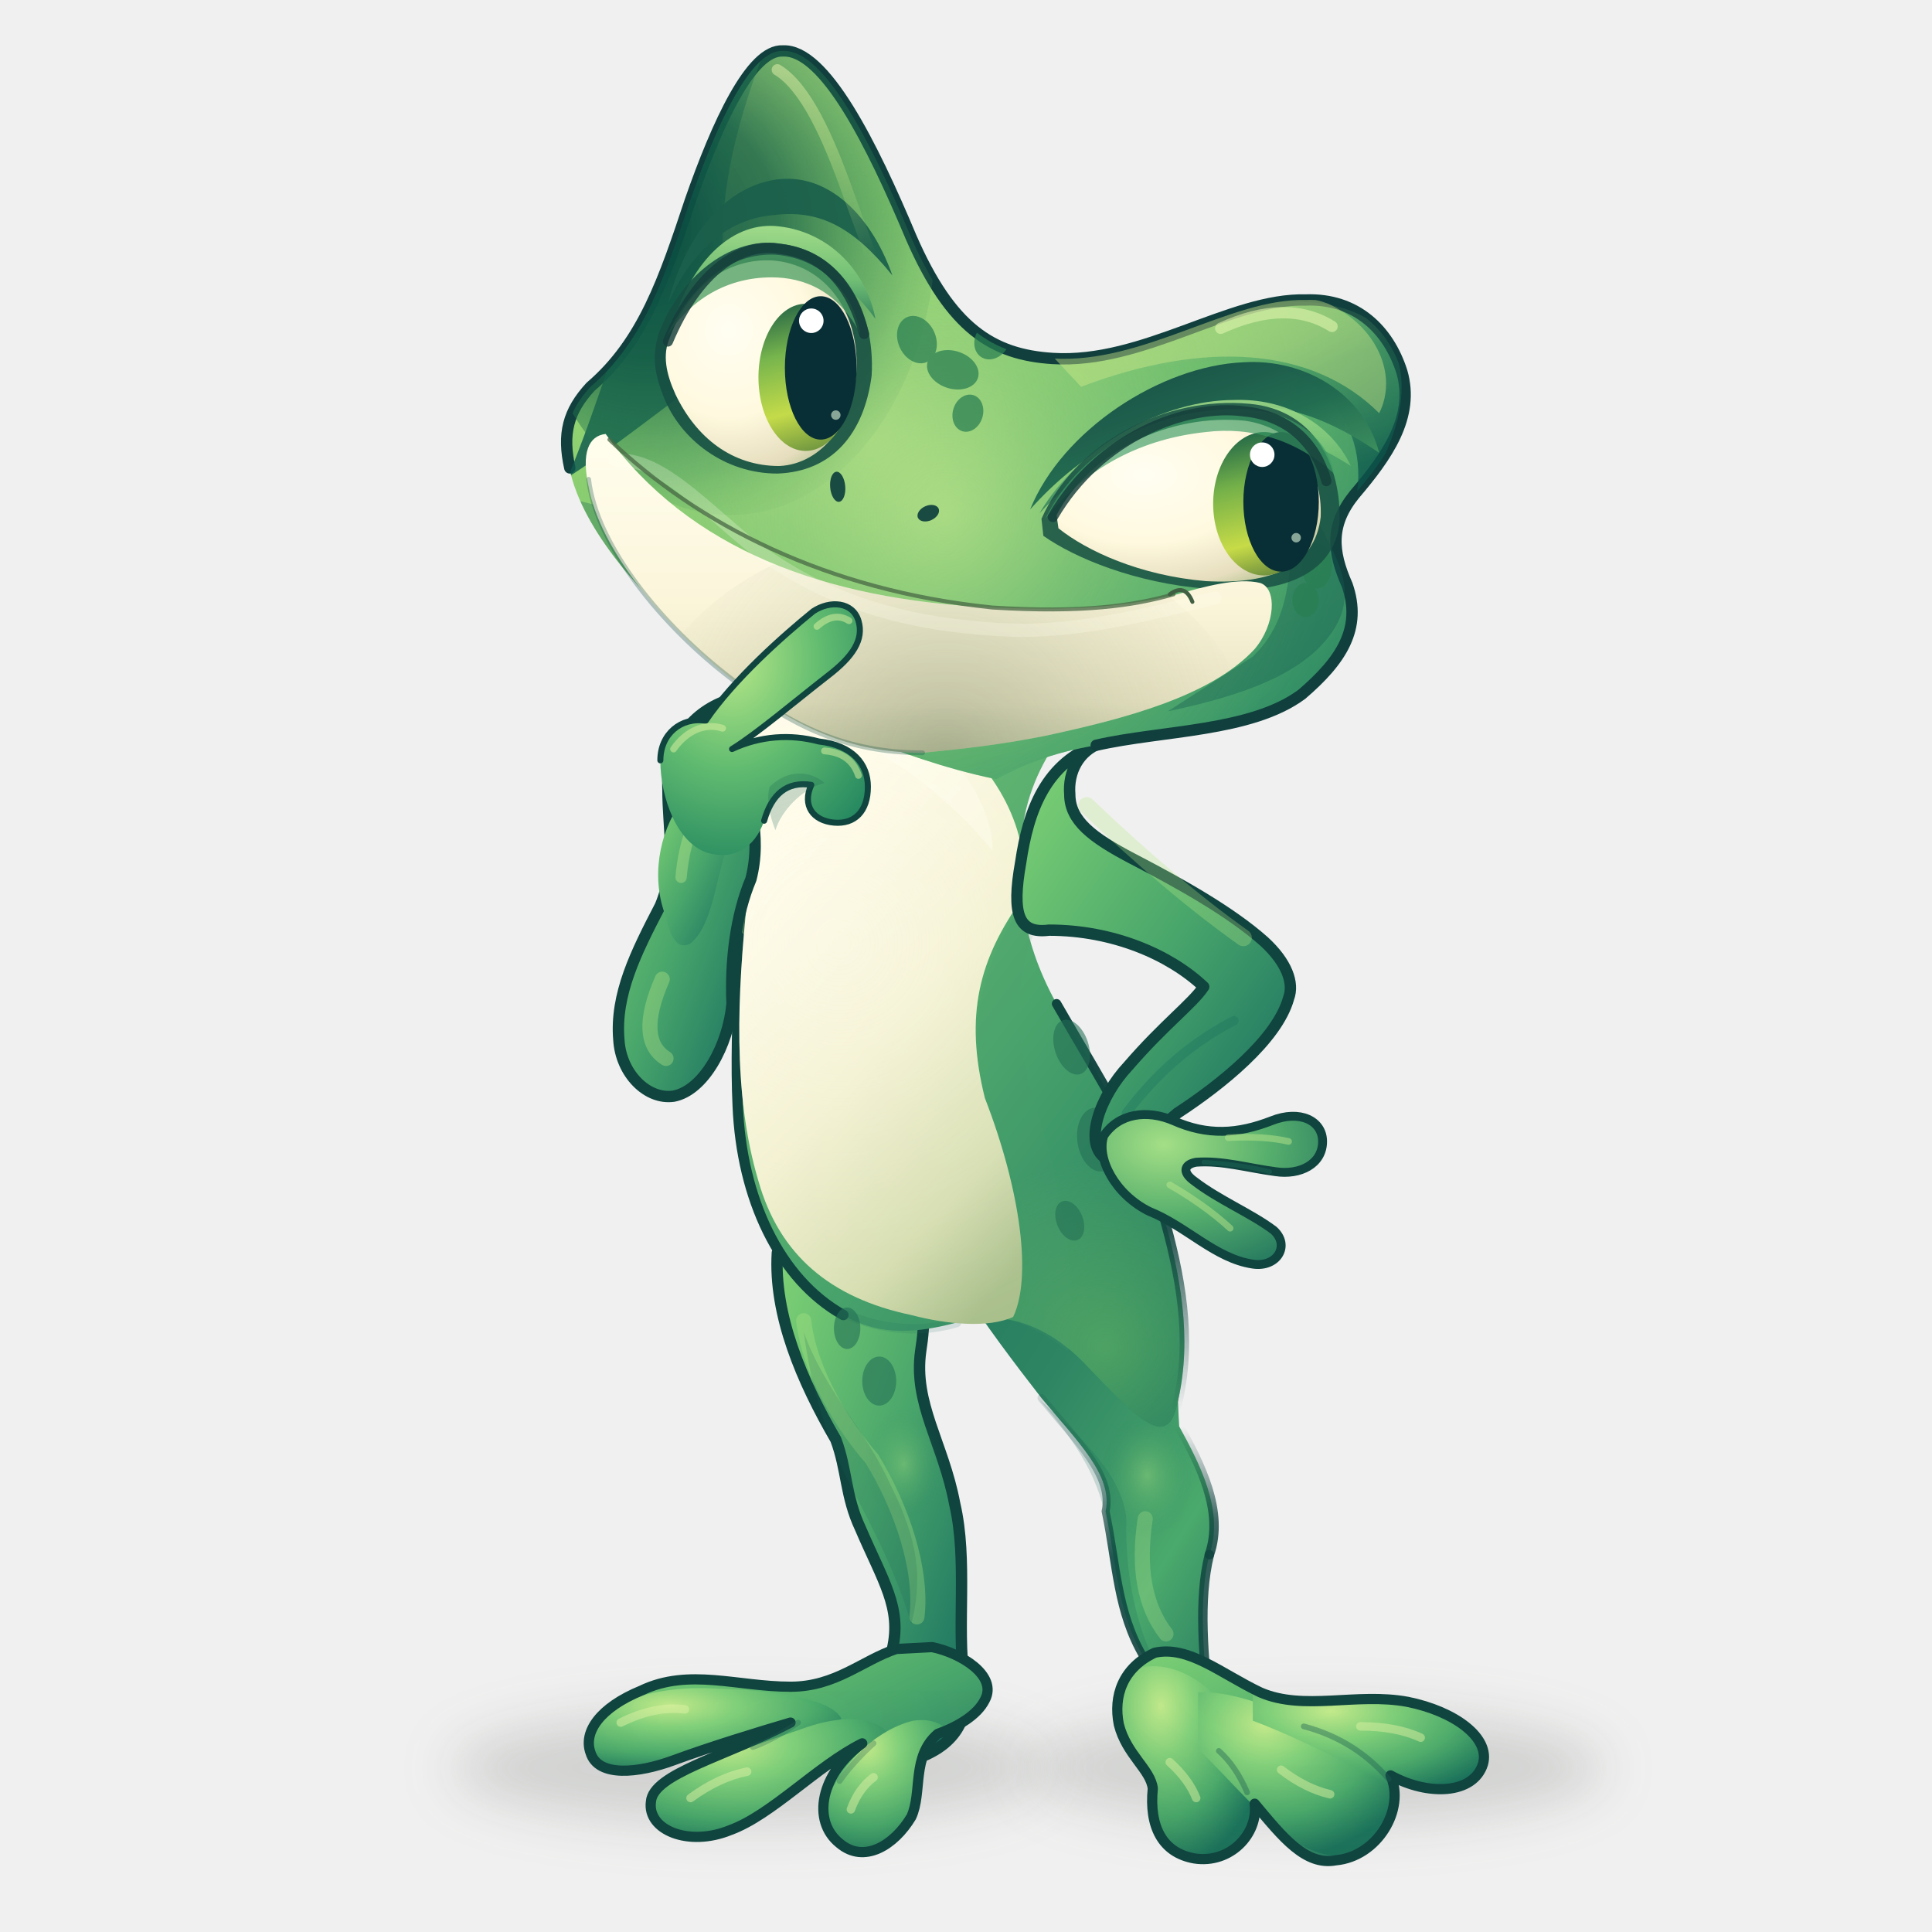
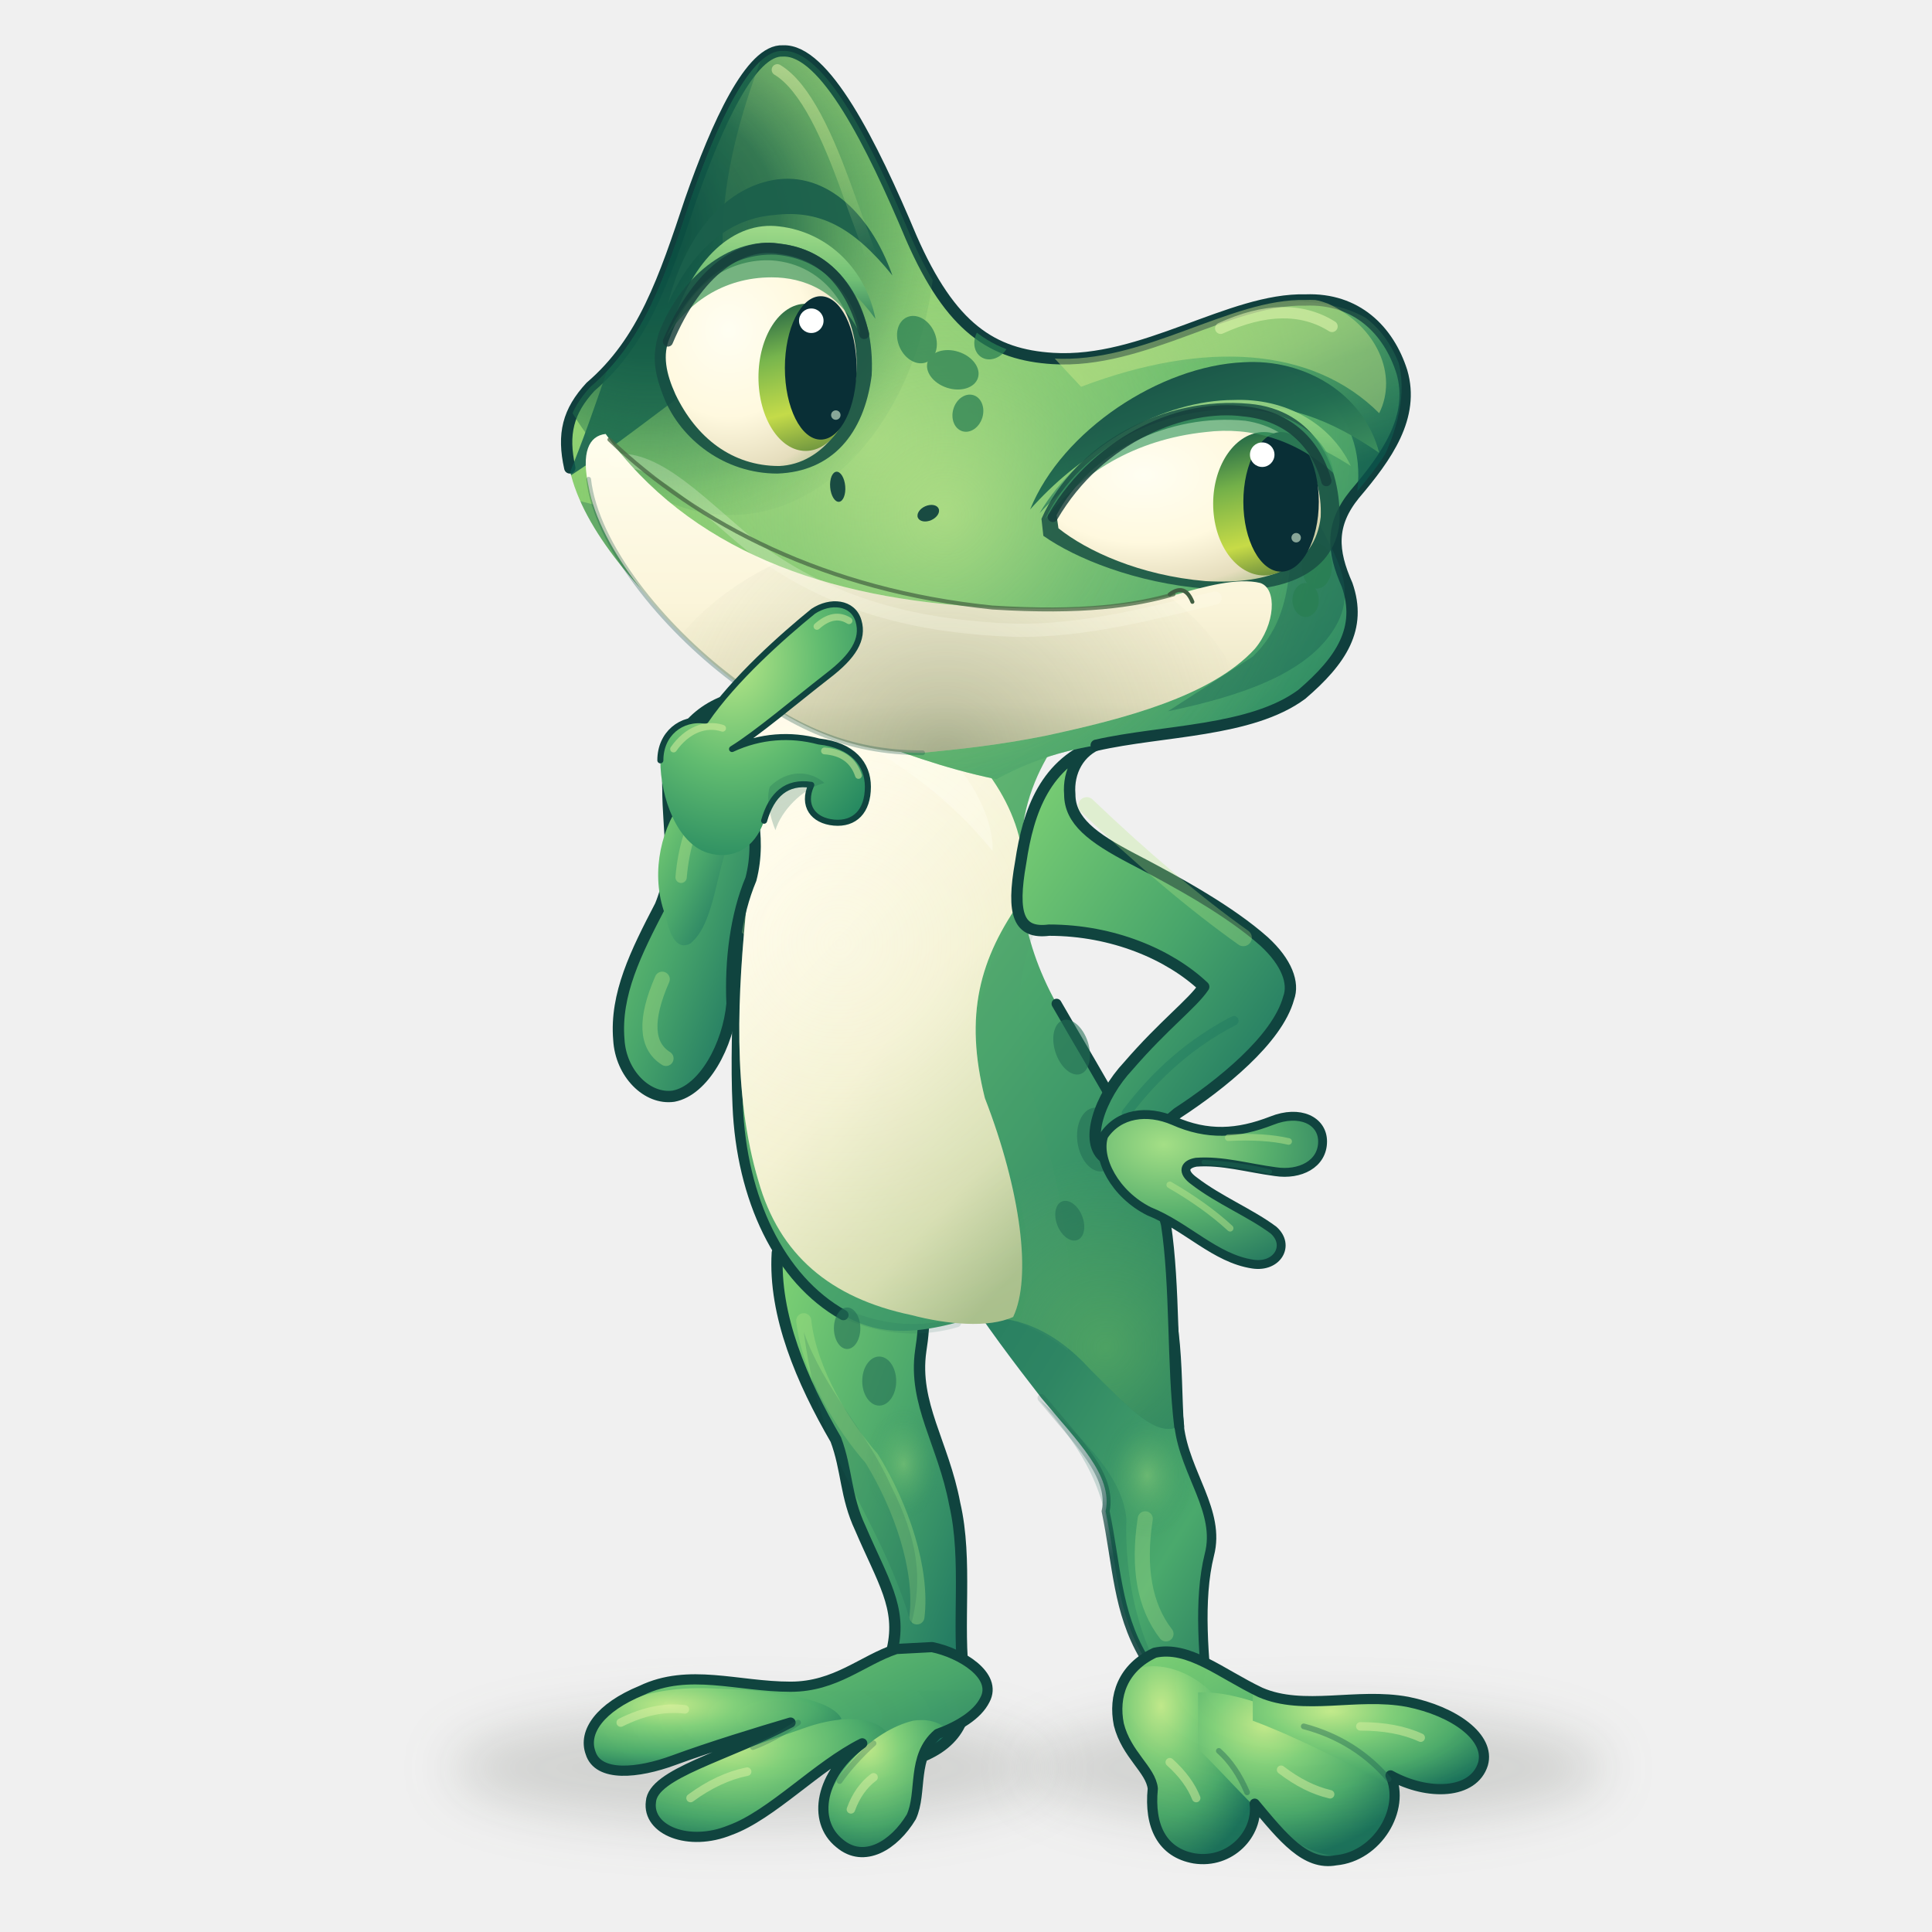
<svg xmlns="http://www.w3.org/2000/svg" viewBox="0 0 1024 1024" role="img" aria-labelledby="premium-title premium-desc">
  <defs>
    <linearGradient id="head-fill" x1=".13" y1=".06" x2=".84" y2=".95">
      <stop stop-color="#c9ed8a" />
      <stop offset=".24" stop-color="#91d36f" />
      <stop offset=".64" stop-color="#5eb56b" />
      <stop offset="1" stop-color="#258d67" />
    </linearGradient>
    <linearGradient id="torso-fill" x1=".14" y1="0" x2=".9" y2="1">
      <stop stop-color="#7dc778" />
      <stop offset=".54" stop-color="#4aa56c" />
      <stop offset="1" stop-color="#217b61" />
    </linearGradient>
    <linearGradient id="limb-fill" x1="0" y1="0" x2=".94" y2="1">
      <stop stop-color="#82d575" />
      <stop offset=".53" stop-color="#49a66b" />
      <stop offset="1" stop-color="#176d60" />
    </linearGradient>
    <linearGradient id="right-leg-fill" x1=".1" y1="0" x2=".9" y2="1">
      <stop stop-color="#277e60" />
      <stop offset=".28" stop-color="#2e8563" />
      <stop offset=".72" stop-color="#4aa96c" />
      <stop offset="1" stop-color="#277a60" />
    </linearGradient>
    <linearGradient id="right-inner-contour" gradientUnits="userSpaceOnUse" x1="0" y1="690" x2="0" y2="825">
      <stop stop-color="#10443f" stop-opacity="0" />
      <stop offset=".58" stop-color="#10443f" stop-opacity=".22" />
      <stop offset="1" stop-color="#10443f" stop-opacity=".9" />
-     </linearGradient>
-     <linearGradient id="body-right-contour" gradientUnits="userSpaceOnUse" x1="0" y1="535" x2="0" y2="748">
-       <stop stop-color="#10443f" />
-       <stop offset=".55" stop-color="#10443f" stop-opacity=".9" />
-       <stop offset=".78" stop-color="#10443f" stop-opacity=".4" />
-       <stop offset="1" stop-color="#10443f" stop-opacity="0" />
-     </linearGradient>
-     <linearGradient id="right-outer-contour" gradientUnits="userSpaceOnUse" x1="0" y1="756" x2="0" y2="824">
-       <stop stop-color="#10443f" stop-opacity="0" />
-       <stop offset=".35" stop-color="#10443f" stop-opacity=".35" />
-       <stop offset=".72" stop-color="#10443f" stop-opacity=".78" />
-       <stop offset="1" stop-color="#10443f" stop-opacity=".88" />
    </linearGradient>
    <radialGradient id="right-hip-light" gradientUnits="userSpaceOnUse" cx="586" cy="714" r="100">
      <stop stop-color="#70bf63" stop-opacity=".5" />
      <stop offset=".55" stop-color="#6ab862" stop-opacity=".26" />
      <stop offset="1" stop-color="#6ab862" stop-opacity="0" />
    </radialGradient>
    <linearGradient id="cream-fill" gradientUnits="userSpaceOnUse" x1="0" y1="238" x2="0" y2="410">
      <stop stop-color="#fffdec" />
      <stop offset=".47" stop-color="#fbf5da" />
      <stop offset=".78" stop-color="#e9e4c4" />
      <stop offset="1" stop-color="#bec39e" />
    </linearGradient>
    <linearGradient id="belly-fill" gradientUnits="userSpaceOnUse" x1="392" y1="472" x2="571" y2="640">
      <stop stop-color="#fffbe9" />
      <stop offset=".45" stop-color="#f2f0cf" />
      <stop offset=".79" stop-color="#d4dcae" />
      <stop offset="1" stop-color="#a9bf8b" />
    </linearGradient>
    <radialGradient id="eye-fill" cx=".33" cy=".34" r=".84">
      <stop stop-color="#fffef2" />
      <stop offset=".5" stop-color="#fff9df" />
      <stop offset=".82" stop-color="#e5ddbd" />
      <stop offset="1" stop-color="#a8bc86" />
    </radialGradient>
    <linearGradient id="iris-left-fill" gradientUnits="userSpaceOnUse" x1="420" y1="160" x2="440" y2="236">
      <stop stop-color="#286746" />
      <stop offset=".33" stop-color="#77b54d" />
      <stop offset=".72" stop-color="#c4db49" />
      <stop offset="1" stop-color="#739940" />
    </linearGradient>
    <linearGradient id="iris-right-fill" gradientUnits="userSpaceOnUse" x1="661" y1="229" x2="680" y2="303">
      <stop stop-color="#236848" />
      <stop offset=".34" stop-color="#73b049" />
      <stop offset=".76" stop-color="#c7db47" />
      <stop offset="1" stop-color="#72933f" />
    </linearGradient>
    <linearGradient id="lid-volume" x1="0" y1="0" x2="0" y2="1">
      <stop stop-color="#a5df8b" />
      <stop offset=".54" stop-color="#70bf75" />
      <stop offset="1" stop-color="#2a7959" />
    </linearGradient>
    <radialGradient id="head-relief" gradientUnits="userSpaceOnUse" cx="462" cy="233" r="328">
      <stop stop-color="#d4ee99" stop-opacity=".45" />
      <stop offset=".57" stop-color="#84c873" stop-opacity=".13" />
      <stop offset="1" stop-color="#115d52" stop-opacity=".55" />
    </radialGradient>
    <linearGradient id="left-crest-volume" gradientUnits="userSpaceOnUse" x1="352" y1="104" x2="459" y2="96">
      <stop stop-color="#0e594e" stop-opacity=".81" />
      <stop offset=".45" stop-color="#267d5e" stop-opacity=".46" />
      <stop offset="1" stop-color="#bde88b" stop-opacity="0" />
    </linearGradient>
    <linearGradient id="right-crest-volume" gradientUnits="userSpaceOnUse" x1="706" y1="251" x2="673" y2="157">
      <stop stop-color="#0b564c" stop-opacity=".72" />
      <stop offset=".56" stop-color="#2a7959" stop-opacity=".34" />
      <stop offset="1" stop-color="#bde88b" stop-opacity="0" />
    </linearGradient>
    <radialGradient id="hand-relief" gradientUnits="userSpaceOnUse" cx="393" cy="390" r="89">
      <stop stop-color="#c7ed93" stop-opacity=".63" />
      <stop offset=".54" stop-color="#7fd27d" stop-opacity=".12" />
      <stop offset="1" stop-color="#0f6a55" stop-opacity=".47" />
    </radialGradient>
    <radialGradient id="left-hand-fill" cx=".34" cy=".22" r=".9">
      <stop stop-color="#b8e888" />
      <stop offset=".48" stop-color="#62bc70" />
      <stop offset="1" stop-color="#20845f" />
    </radialGradient>
    <radialGradient id="left-finger-fill" cx=".27" cy=".22" r=".88">
      <stop stop-color="#c9ed98" />
      <stop offset=".53" stop-color="#63bc70" />
      <stop offset="1" stop-color="#1a795e" />
    </radialGradient>
    <radialGradient id="right-hand-fill" cx=".28" cy=".2" r=".9">
      <stop stop-color="#a4df86" />
      <stop offset=".52" stop-color="#58b06d" />
      <stop offset="1" stop-color="#277b60" />
    </radialGradient>
    <radialGradient id="toe-fill" cx=".33" cy=".2" r=".82">
      <stop stop-color="#c4eb8b" />
      <stop offset=".31" stop-color="#83d17a" />
      <stop offset=".68" stop-color="#4dac6b" />
      <stop offset="1" stop-color="#1d755c" />
    </radialGradient>
    <radialGradient id="toe-shadow" cx=".48" cy=".15" r=".9">
      <stop stop-color="#0f6154" stop-opacity="0" />
      <stop offset=".52" stop-color="#175c50" stop-opacity=".08" />
      <stop offset="1" stop-color="#0c483f" stop-opacity=".42" />
    </radialGradient>
    <radialGradient id="knee-relief">
      <stop stop-color="#a8df80" stop-opacity=".65" />
      <stop offset=".55" stop-color="#74bf6e" stop-opacity=".23" />
      <stop offset="1" stop-color="#1e755d" stop-opacity="0" />
    </radialGradient>
    <radialGradient id="belly-light" gradientUnits="userSpaceOnUse" cx="445" cy="500" r="224">
      <stop stop-color="#fffef1" stop-opacity=".86" />
      <stop offset=".42" stop-color="#fffef1" stop-opacity=".4" />
      <stop offset="1" stop-color="#fffef1" stop-opacity="0" />
    </radialGradient>
    <radialGradient id="crest-left-mass" gradientUnits="userSpaceOnUse" cx="344" cy="121" r="176">
      <stop stop-color="#06483f" stop-opacity=".91" />
      <stop offset=".39" stop-color="#155d46" stop-opacity=".82" />
      <stop offset=".75" stop-color="#2c8151" stop-opacity=".32" />
      <stop offset="1" stop-color="#7abe69" stop-opacity="0" />
    </radialGradient>
    <linearGradient id="crest-left-rim" gradientUnits="userSpaceOnUse" x1="410" y1="37" x2="461" y2="137">
      <stop stop-color="#f0f7b0" stop-opacity=".55" />
      <stop offset=".44" stop-color="#cde98f" stop-opacity=".47" />
      <stop offset="1" stop-color="#c4e98d" stop-opacity="0" />
    </linearGradient>
    <radialGradient id="snout-volume" gradientUnits="userSpaceOnUse" cx="501" cy="273" r="198">
      <stop stop-color="#d3ef91" stop-opacity=".47" />
      <stop offset=".42" stop-color="#a6d77e" stop-opacity=".28" />
      <stop offset="1" stop-color="#a6d77e" stop-opacity="0" />
    </radialGradient>
    <linearGradient id="right-brow-depth" gradientUnits="userSpaceOnUse" x1="625" y1="187" x2="653" y2="269">
      <stop stop-color="#174e46" />
      <stop offset=".55" stop-color="#216b50" />
      <stop offset="1" stop-color="#3f9360" />
    </linearGradient>
    <radialGradient id="jaw-chin-volume" gradientUnits="userSpaceOnUse" cx="501" cy="399" r="164">
      <stop stop-color="#586b4e" stop-opacity=".32" />
      <stop offset=".58" stop-color="#788964" stop-opacity=".13" />
      <stop offset="1" stop-color="#788964" stop-opacity="0" />
    </radialGradient>
    <clipPath id="jaw-prototype-clip">
      <use href="#premium-jaw" />
    </clipPath>
    <filter id="ground-soft" x="-30%" y="-150%" width="160%" height="400%">
      <feGaussianBlur stdDeviation="14" />
    </filter>
    <path id="head-outline" d="M313 205 C341 181 352 148 366 106 C380 66 398 26 415 27 C437 26 462 76 483 126 C504 174 526 188 558 190 C606 193 652 158 692 159 C719 158 736 175 743 197 C750 221 735 242 718 262 C705 278 706 292 714 310 C722 333 711 350 690 368 C670 383 622 388 581 395 C557 399 541 406 528 413 C499 407 476 398 454 390 C426 379 397 366 374 345 C340 316 309 281 302 249 C298 230 301 218 313 205Z" />
    <clipPath id="head-clip">
      <use href="#head-outline" />
    </clipPath>
    <clipPath id="foot-left-clip">
      <path d="M475 875 C457 881 443 895 419 895 C391 895 365 885 340 897 C318 906 309 919 313 930 C317 943 338 941 357 934 C376 927 402 919 419 914 C385 932 346 941 345 956 C343 971 365 980 387 971 C409 963 433 937 457 925 C435 941 430 966 445 978 C458 989 474 979 483 964 C489 951 483 932 497 920 C508 916 518 910 522 902 C529 889 509 877 494 874Z" />
    </clipPath>
    <clipPath id="foot-right-clip">
      <path d="M611 877 C594 885 589 900 592 915 C596 931 609 939 610 949 C608 969 615 983 632 986 C651 989 666 973 664 957 C679 975 691 990 707 987 C729 985 744 960 736 942 C756 953 780 952 785 936 C789 922 770 908 745 903 C718 898 690 908 667 898 C646 888 629 873 611 877Z" />
    </clipPath>
  </defs>
  <g id="ground-shadow" aria-hidden="true">
    <ellipse cx="397" cy="937" rx="158" ry="30" fill="#4b5147" opacity=".19" filter="url(#ground-soft)" />
    <ellipse cx="698" cy="937" rx="153" ry="30" fill="#4b5147" opacity=".19" filter="url(#ground-soft)" />
  </g>
  <g id="premium-character" data-viewbox="0 0 1024 1024">
    <g id="premium-leg-left" data-pivot-x="452" data-pivot-y="658">
      <path d="M412 664 C410 697 425 732 443 763 C449 779 448 793 456 810 C468 838 478 852 473 874 C470 887 458 892 455 907 C451 926 464 941 483 933 C506 926 515 911 511 890 C507 862 513 827 506 797 C500 765 484 744 488 716 C493 685 486 666 468 651Z" fill="url(#limb-fill)" stroke="#10443f" stroke-width="6" stroke-linejoin="round" />
      <path d="M426 700 C429 727 447 756 462 773 C478 799 489 832 486 857" fill="none" stroke="#b3e885" stroke-width="8" stroke-linecap="round" opacity=".32" />
      <ellipse cx="479" cy="776" rx="21" ry="31" fill="url(#knee-relief)" opacity=".56" />
      <path d="M426 706 C437 737 459 758 472 787 C487 817 489 837 483 861 C475 833 463 811 447 780 C434 751 429 728 426 706Z" fill="#155e52" opacity=".18" />
      <g id="premium-foot-left" data-pivot-x="476" data-pivot-y="890" transform="translate(0 -1)">
        <path id="foot-left-shape" d="M475 875 C457 881 443 895 419 895 C391 895 365 885 340 897 C318 906 309 919 313 930 C317 943 338 941 357 934 C376 927 402 919 419 914 C385 932 346 941 345 956 C343 971 365 980 387 971 C409 963 433 937 457 925 C435 941 430 966 445 978 C458 989 474 979 483 964 C489 951 483 932 497 920 C508 916 518 910 522 902 C529 889 509 877 494 874Z" fill="url(#limb-fill)" />
        <g clip-path="url(#foot-left-clip)">
          <path d="M310 924 C316 903 348 894 380 896 C414 897 441 902 446 912 C421 926 381 939 346 941 C325 944 309 937 310 924Z" fill="url(#toe-fill)" />
          <path d="M343 959 C349 943 386 931 426 917 C451 908 471 912 473 926 C463 943 430 971 398 979 C373 986 347 976 343 959Z" fill="url(#toe-fill)" />
          <path d="M436 966 C439 941 463 918 484 913 C505 910 512 928 503 946 C496 962 488 983 469 986 C452 990 439 983 436 966Z" fill="url(#toe-fill)" />
          <path d="M306 897 H530 V990 H306Z" fill="url(#toe-shadow)" opacity=".35" />
          <path d="M329 914 Q347 905 363 907 M366 954 Q381 943 396 940 M451 960 Q455 949 463 943" fill="none" stroke="#dcf2a3" stroke-width="4.5" stroke-linecap="round" opacity=".51" />
        </g>
        <path d="M475 875 C457 881 443 895 419 895 C391 895 365 885 340 897 C318 906 309 919 313 930 C317 943 338 941 357 934 C376 927 402 919 419 914 C385 932 346 941 345 956 C343 971 365 980 387 971 C409 963 433 937 457 925 C435 941 430 966 445 978 C458 989 474 979 483 964 C489 951 483 932 497 920 C508 916 518 910 522 902 C529 889 509 877 494 874Z" fill="none" stroke="#10443f" stroke-width="5.4" stroke-linejoin="round" />
        <path d="M423 914 Q410 923 399 927 M463 925 Q452 935 445 945" fill="none" stroke="#205f51" stroke-width="3" stroke-linecap="round" opacity=".3" />
      </g>
    </g>
-     <g id="premium-leg-right" data-pivot-x="577" data-pivot-y="660">
-       <path d="M508 680 C522 702 538 723 552 741 C571 764 590 782 586 801 C592 830 592 854 606 878 C616 896 605 909 611 924 C624 943 645 929 641 907 C638 879 635 848 641 824 C649 801 636 776 625 756 C623 726 626 686 606 661Z" fill="url(#right-leg-fill)" />
+     <g id="premium-leg-right" data-pivot-x="625" data-pivot-y="756">
+       <path d="M508 680 C522 702 538 723 552 741 C571 764 590 782 586 801 C592 830 592 854 606 878 C616 896 605 909 611 924 C624 943 645 929 641 907 C638 879 635 848 641 824 C647 801 628 781 625 756 C623 726 626 686 606 661Z" fill="url(#right-leg-fill)" />
      <path d="M552 741 C571 764 590 782 586 801 C592 830 592 854 606 878 C616 896 605 909 611 924" fill="none" stroke="url(#right-inner-contour)" stroke-width="4.2" stroke-linecap="round" />
-       <path d="M641 907 C638 879 635 848 641 824" fill="none" stroke="#10443f" stroke-width="5" stroke-linecap="round" opacity=".85" />
-       <path d="M625 756 C636 776 649 801 641 824" fill="none" stroke="url(#right-outer-contour)" stroke-width="5" stroke-linecap="round" />
+       <path d="M606 661 C626 686 623 726 625 756 C628 781 647 801 641 824 C635 848 638 879 641 907" fill="none" stroke="#10443f" stroke-width="5" stroke-linecap="round" />
      <path d="M607 805 Q601 844 618 866" fill="none" stroke="#b5e98c" stroke-width="8" stroke-linecap="round" opacity=".3" />
      <ellipse cx="608" cy="782" rx="25" ry="34" fill="url(#knee-relief)" opacity=".61" />
      <path d="M551 742 C575 763 595 783 597 805 C596 835 603 866 615 886 C602 871 590 849 588 819 C586 786 570 764 551 742Z" fill="#0e6456" opacity=".19" />
      <g id="premium-foot-right" data-pivot-x="609" data-pivot-y="892" transform="translate(1 -1)">
        <path id="foot-right-shape" d="M611 877 C594 885 589 900 592 915 C596 931 609 939 610 949 C608 969 615 983 632 986 C651 989 666 973 664 957 C679 975 691 990 707 987 C729 985 744 960 736 942 C756 953 780 952 785 936 C789 922 770 908 745 903 C718 898 690 908 667 898 C646 888 629 873 611 877Z" fill="url(#limb-fill)" />
        <g clip-path="url(#foot-right-clip)">
          <path d="M603 885 C619 881 639 891 650 909 C661 925 666 952 660 971 C654 992 627 997 613 979 C603 967 605 945 596 926 C586 907 591 891 603 885Z" fill="url(#toe-fill)" />
          <path d="M634 898 C656 897 686 910 713 927 C732 939 746 957 739 970 C732 985 708 990 689 979 C669 967 650 943 634 928Z" fill="url(#toe-fill)" />
          <path d="M663 896 C691 903 720 901 748 904 C775 907 795 925 786 941 C777 960 753 957 735 947 C714 936 687 922 663 913Z" fill="url(#toe-fill)" />
          <path d="M586 876 H800 V991 H586Z" fill="url(#toe-shadow)" opacity=".33" />
          <path d="M619 935 Q629 944 633 954 M678 939 Q691 949 704 952 M720 916 Q739 916 752 922" fill="none" stroke="#d9f0a0" stroke-width="4.5" stroke-linecap="round" opacity=".5" />
        </g>
        <path d="M611 877 C594 885 589 900 592 915 C596 931 609 939 610 949 C608 969 615 983 632 986 C651 989 666 973 664 957 C679 975 691 990 707 987 C729 985 744 960 736 942 C756 953 780 952 785 936 C789 922 770 908 745 903 C718 898 690 908 667 898 C646 888 629 873 611 877Z" fill="none" stroke="#10443f" stroke-width="5.4" stroke-linejoin="round" />
        <path d="M660 951 Q654 937 645 929 M690 916 C709 921 724 931 735 944" fill="none" stroke="#1c5d50" stroke-width="3" stroke-linecap="round" opacity=".4" />
      </g>
    </g>
    <g id="premium-body" data-pivot-x="511" data-pivot-y="543">
-       <path d="M410 343 C392 361 393 393 395 438 C394 484 389 544 391 586 C393 635 413 678 447 697 C467 709 488 706 507 701 C535 693 559 705 578 726 C601 750 617 767 623 748 C632 715 627 682 618 649 C608 610 584 574 560 532 C540 496 538 463 543 433 C547 412 558 395 565 387 C532 378 491 362 459 354 C438 349 419 340 410 343Z" fill="url(#torso-fill)" />
-       <path d="M410 343 C392 361 393 393 395 438 C394 484 389 544 391 586 C393 635 413 678 447 697 C467 709 488 706 507 701 C535 693 559 705 578 726 C601 750 617 767 623 748 C632 715 627 682 618 649 C608 610 584 574 560 532 C540 496 538 463 543 433 C547 412 558 395 565 387 C532 378 491 362 459 354 C438 349 419 340 410 343Z" fill="url(#right-hip-light)" />
+       <path d="M410 343 C392 361 393 393 395 438 C394 484 389 544 391 586 C393 635 413 678 447 697 C467 709 488 706 507 701 C535 693 559 705 578 726 C599 747 613 762 625 756 C621 723 623 682 618 649 C608 610 584 574 560 532 C540 496 538 463 543 433 C547 412 558 395 565 387 C532 378 491 362 459 354 C438 349 419 340 410 343Z" fill="url(#torso-fill)" />
+       <path d="M410 343 C392 361 393 393 395 438 C394 484 389 544 391 586 C393 635 413 678 447 697 C467 709 488 706 507 701 C535 693 559 705 578 726 C599 747 613 762 625 756 C621 723 623 682 618 649 C608 610 584 574 560 532 C540 496 538 463 543 433 C547 412 558 395 565 387 C532 378 491 362 459 354 C438 349 419 340 410 343Z" fill="url(#right-hip-light)" />
      <path d="M410 343 C392 361 393 393 395 438 C394 484 389 544 391 586 C393 635 413 678 447 697" fill="none" stroke="#10443f" stroke-width="5.5" stroke-linecap="round" stroke-linejoin="round" />
-       <path d="M623 748 C632 715 627 682 618 649 C608 610 584 574 560 532" fill="none" stroke="url(#body-right-contour)" stroke-width="5" stroke-linecap="round" />
+       <path d="M625 756 C621 723 623 682 618 649 C608 610 584 574 560 532" fill="none" stroke="#10443f" stroke-width="5.3" stroke-linecap="round" />
      <path d="M447 696 C469 706 490 706 507 701" fill="none" stroke="#1d6754" stroke-width="5" stroke-linecap="round" opacity=".14" />
      <path d="M406 366 C398 404 402 457 397 491" fill="none" stroke="#b4e88f" stroke-width="10" stroke-linecap="round" opacity=".28" />
      <path d="M403 348 C427 343 466 356 497 382 C528 408 547 439 542 476 C519 508 511 538 522 582 C541 631 547 677 537 698 C524 704 502 702 483 697 C440 688 413 665 402 626 C388 579 391 526 396 477 C395 415 394 368 403 348Z" fill="url(#belly-fill)" />
      <path d="M413 379 C444 364 473 374 500 398 C519 416 527 439 526 451 C499 417 453 385 413 379Z" fill="#fffef1" opacity=".38" />
      <path d="M403 348 C427 343 466 356 497 382 C528 408 547 439 542 476 C519 508 511 538 522 582 C541 631 547 677 537 698 C524 704 502 702 483 697 C440 688 413 665 402 626 C388 579 391 526 396 477 C395 415 394 368 403 348Z" fill="url(#belly-light)" opacity=".38" />
      <path d="M542 479 C522 509 511 542 523 584 C542 631 552 672 540 701 C552 706 560 711 566 716 C571 669 561 626 549 586 C536 547 538 515 551 488Z" fill="#4f9d6a" opacity=".13" />
      <g id="body-spots" fill="#226e55" opacity=".58">
        <ellipse cx="568" cy="555" rx="9" ry="15" transform="rotate(-18 568 555)" />
        <ellipse cx="582" cy="604" rx="11" ry="17" transform="rotate(-8 582 604)" />
        <ellipse cx="567" cy="647" rx="7" ry="11" transform="rotate(-22 567 647)" />
        <ellipse cx="449" cy="704" rx="7" ry="11" />
        <ellipse cx="466" cy="732" rx="9" ry="13" />
      </g>
    </g>
    <g id="premium-arm-right" data-pivot-x="564" data-pivot-y="412">
      <path d="M583 394 C572 398 566 409 567 421 C567 435 579 444 600 455 C625 468 652 483 670 499 C682 510 686 521 683 529 C677 551 647 575 624 590 C607 604 596 620 586 614 C574 606 583 581 598 565 C617 543 632 532 638 523 C620 506 590 493 556 493 C540 495 536 485 541 457 C545 430 554 404 583 394Z" fill="url(#limb-fill)" stroke="#10443f" stroke-width="6" stroke-linejoin="round" />
      <path d="M576 427 Q621 470 659 497" fill="none" stroke="#b9eb87" stroke-width="9" stroke-linecap="round" opacity=".3" />
      <path d="M597 590 Q621 558 654 541" fill="none" stroke="#1c755e" stroke-width="5" stroke-linecap="round" opacity=".4" />
      <g id="premium-hand-right" data-pivot-x="610" data-pivot-y="566">
        <path d="M585 602 C593 590 608 588 622 594 C640 602 656 601 674 594 C689 588 701 594 701 605 C701 617 689 623 676 621 C661 619 648 615 634 616 C628 617 626 621 633 626 C646 636 663 643 675 652 C684 660 677 672 664 670 C644 667 629 650 609 642 C591 633 581 614 585 602Z" fill="url(#right-hand-fill)" stroke="#10443f" stroke-width="4.7" stroke-linejoin="round" />
        <path d="M638 616 Q657 617 673 621" fill="none" stroke="#1c6b55" stroke-width="2.4" stroke-linecap="round" opacity=".45" />
        <path d="M651 603 Q670 602 683 605 M620 628 Q639 639 652 651" fill="none" stroke="#bce98d" stroke-width="3.5" stroke-linecap="round" opacity=".48" />
      </g>
    </g>
    <g id="premium-arm-right-bridge" data-pivot-x="564" data-pivot-y="412" data-fingertip-x="719" data-fingertip-y="530" opacity="0">
      <path d="M550 394 C564 385 580 393 590 408 C608 433 622 452 641 468 C650 477 653 488 655 497 C671 502 685 508 701 514 C712 518 720 525 717 534 C714 544 703 545 691 539 C668 528 647 523 626 511 C599 496 573 466 554 439 C539 418 537 402 550 394Z" fill="url(#limb-fill)" stroke="#10443f" stroke-width="5.5" stroke-linejoin="round" />
      <path d="M565 406 C580 426 606 465 637 480 C648 485 672 509 700 521" fill="none" stroke="#b8e989" stroke-width="8" stroke-linecap="round" opacity=".33" />
      <path d="M621 480 C639 495 652 505 671 514" fill="none" stroke="#1b7259" stroke-width="3.5" stroke-linecap="round" opacity=".28" />
      <g id="premium-hand-right-bridge" data-pivot-x="699" data-pivot-y="522">
        <path d="M686 515 C694 506 704 508 712 514 C721 510 731 516 731 524 C732 532 725 538 717 535 C714 537 716 541 721 546 C726 551 722 557 716 556 C708 555 703 549 698 543 C687 541 681 532 683 523 C683 519 684 517 686 515Z" fill="url(#right-hand-fill)" stroke="#10443f" stroke-width="4.3" stroke-linejoin="round" />
        <path d="M692 515 Q701 510 712 518" fill="none" stroke="#c6ec93" stroke-width="3.5" stroke-linecap="round" opacity=".44" />
      </g>
    </g>
    <g id="premium-arm-right-reach" data-pivot-x="564" data-pivot-y="412" data-fingertip-x="765" data-fingertip-y="422" opacity="0">
      <path d="M551 393 C566 385 581 394 594 410 C615 434 633 450 653 453 C674 455 697 439 719 422 C734 413 744 421 744 434 C744 446 735 452 720 458 C697 471 674 482 652 478 C624 474 602 457 579 443 C558 429 541 412 551 393Z" fill="url(#limb-fill)" stroke="#10443f" stroke-width="5.5" stroke-linejoin="round" />
      <path d="M570 406 C596 434 629 457 653 460 C680 460 704 443 729 430" fill="none" stroke="#b6e88a" stroke-width="8" stroke-linecap="round" opacity=".4" />
      <path d="M597 451 C620 469 642 481 664 475" fill="none" stroke="#16664f" stroke-width="5" stroke-linecap="round" opacity=".28" />
      <g id="premium-hand-right-reach" data-pivot-x="725" data-pivot-y="434">
        <path d="M709 424 C718 413 730 410 741 415 C749 410 761 415 765 423 C769 431 761 438 753 437 C750 439 753 443 759 448 C765 453 765 458 760 461 C753 464 746 455 741 450 C731 454 719 451 712 442 C707 436 706 429 709 424Z" fill="url(#right-hand-fill)" stroke="#10443f" stroke-width="4.5" stroke-linejoin="round" />
        <path d="M717 422 Q732 415 748 421" fill="none" stroke="#c6ec93" stroke-width="4" stroke-linecap="round" opacity=".46" />
      </g>
    </g>
    <g id="premium-arm-left" data-pivot-x="391" data-pivot-y="374">
      <path d="M386 371 C365 378 353 397 354 418 C354 441 359 458 350 480 C337 505 326 527 328 551 C329 569 343 583 357 581 C373 578 386 554 388 532 C387 509 390 485 398 466 C404 443 397 420 389 397 C386 385 386 376 386 371Z" fill="url(#limb-fill)" stroke="#10443f" stroke-width="6" stroke-linejoin="round" />
      <path d="M370 402 Q358 430 361 450 M351 519 Q337 551 353 561" fill="none" stroke="#b9e988" stroke-width="8" stroke-linecap="round" opacity=".36" />
    </g>
    <g id="premium-head" data-pivot-x="505" data-pivot-y="372">
      <use href="#head-outline" fill="url(#head-fill)" />
      <use href="#head-outline" fill="url(#head-relief)" />
      <g clip-path="url(#head-clip)">
        <ellipse cx="501" cy="273" rx="212" ry="159" fill="url(#snout-volume)" />
      </g>
      <path d="M302 248 C298 230 301 218 313 205 C341 181 352 148 366 106 C380 66 398 26 415 27 C437 26 462 76 483 126 C504 174 526 188 558 190 C606 193 652 158 692 159 C719 158 736 175 743 197 C750 221 735 242 718 262 C705 278 706 292 714 310 C722 333 711 350 690 368 C663 388 616 387 581 395" fill="none" stroke="#103f3d" stroke-width="6" stroke-linecap="round" stroke-linejoin="round" />
      <g clip-path="url(#head-clip)">
        <path d="M301 253 C332 178 349 87 404 30 C379 95 376 148 397 186 C370 200 338 229 301 253Z" fill="url(#left-crest-volume)" />
        <path d="M555 192 C619 171 681 149 719 166 C749 179 753 220 718 268 C728 225 698 193 657 191 C618 191 583 202 555 192Z" fill="url(#right-crest-volume)" />
        <ellipse cx="387" cy="122" rx="109" ry="151" fill="url(#crest-left-mass)" opacity=".96" />
        <path d="M559 190 C618 164 673 149 704 161 C730 173 741 199 731 219 C696 184 639 180 573 205Z" fill="#d4ed8a" opacity=".42" />
        <path d="M329 271 C348 326 395 360 434 376 L391 379 C349 347 309 305 301 264Z" fill="#155e55" opacity=".3" />
        <path d="M689 254 C698 284 722 304 709 330 C695 357 657 369 619 377 L664 348 C690 323 681 289 689 254Z" fill="#145c51" opacity=".38" />
        <g id="head-spots" fill="#287e52" opacity=".72">
          <ellipse cx="486" cy="180" rx="10" ry="13" transform="rotate(-24 486 180)" />
          <ellipse cx="505" cy="196" rx="14" ry="10" transform="rotate(18 505 196)" />
          <ellipse cx="526" cy="180" rx="9" ry="11" transform="rotate(32 526 180)" />
          <ellipse cx="513" cy="219" rx="8" ry="10" transform="rotate(17 513 219)" />
          <ellipse cx="680" cy="286" rx="7" ry="10" />
          <ellipse cx="698" cy="300" rx="8" ry="12" />
          <ellipse cx="692" cy="318" rx="7" ry="9" />
        </g>
      </g>
      <path d="M354 161 C363 126 382 102 407 96 C436 89 461 112 473 146 C452 120 434 111 410 114 C385 116 366 134 354 161Z" fill="#1b5f4b" opacity=".93" />
      <path d="M356 173 C367 137 389 117 413 120 C439 123 459 143 464 169 C448 147 429 136 407 137 C384 138 368 153 356 173Z" fill="url(#lid-volume)" opacity=".95" />
      <path d="M546 270 C563 228 615 194 659 192 C692 190 723 209 731 240 C706 223 681 212 649 216 C604 221 571 242 546 270Z" fill="url(#right-brow-depth)" opacity=".97" />
      <path d="M551 272 C572 236 617 212 654 212 C681 211 705 224 716 247 C688 229 666 225 638 228 C603 232 572 249 551 272Z" fill="url(#lid-volume)" opacity=".85" />
      <g id="premium-eye-left" data-pivot-x="402" data-pivot-y="190">
        <path d="M349 177 C362 143 390 126 412 129 C446 132 464 164 462 199 C458 230 441 250 412 251 C384 251 361 233 352 211 C346 196 346 188 349 177Z" fill="#164e43" opacity=".88" />
        <path d="M355 179 C366 149 388 137 409 138 C438 140 455 166 454 195 C453 223 436 246 413 247 C388 247 369 232 358 209 C353 198 351 188 355 179Z" fill="url(#eye-fill)" />
        <g id="premium-pupil-left">
          <ellipse cx="427" cy="200" rx="25" ry="39" fill="url(#iris-left-fill)" />
          <ellipse cx="435" cy="195" rx="19" ry="38" fill="#092f36" />
          <circle cx="430" cy="170" r="6.5" fill="#fff" />
          <circle cx="443" cy="220" r="2.5" fill="#d7efd4" opacity=".62" />
        </g>
        <path d="M353 179 C367 149 388 134 411 135 C437 137 453 157 456 177 C444 154 426 147 409 147 C383 147 364 161 353 179Z" fill="#4d9e62" opacity=".77" />
        <path id="premium-lid-left" d="M350 185 C365 133 427 123 450 172 C442 173 432 178 421 185 C397 193 372 192 350 185Z" fill="#7ac77a" stroke="#175947" stroke-width="4" opacity="0" />
      </g>
      <g id="premium-eye-right" data-pivot-x="608" data-pivot-y="253">
        <path d="M552 275 C570 234 618 210 662 214 C697 217 711 247 710 277 C707 305 678 316 639 312 C602 309 570 296 553 284Z" fill="#185044" opacity=".84" />
        <path d="M560 273 C578 239 620 219 660 223 C687 227 701 249 700 274 C697 300 674 310 639 308 C604 305 576 292 561 280Z" fill="url(#eye-fill)" />
        <g id="premium-pupil-right">
          <ellipse cx="670" cy="267" rx="27" ry="38" fill="url(#iris-right-fill)" />
          <ellipse cx="679" cy="266" rx="20" ry="37" fill="#092f36" />
          <circle cx="669" cy="241" r="6.5" fill="#fff" />
          <circle cx="687" cy="285" r="2.5" fill="#d7efd4" opacity=".62" />
        </g>
        <path d="M554 275 C573 236 617 215 660 217 C685 218 704 232 707 251 C687 233 663 226 639 229 C601 233 573 251 554 275Z" fill="#3b9b62" opacity=".66" />
        <path id="premium-lid-right" d="M559 274 C582 228 649 210 700 250 C666 253 627 263 594 277 C576 283 563 281 559 274Z" fill="#65b86e" stroke="#175947" stroke-width="4" opacity="0" />
      </g>
      <path d="M354 181 C370 143 393 128 414 132 C437 135 451 151 458 177" fill="none" stroke="#153d3b" stroke-width="5.4" stroke-linecap="round" opacity=".82" />
      <path d="M558 274 C583 231 629 214 659 218 C681 220 697 233 703 255" fill="none" stroke="#153d3b" stroke-width="5.4" stroke-linecap="round" opacity=".82" />
      <path id="premium-jaw" d="M321 230 C365 291 437 318 526 322 C574 324 598 321 624 315 C638 311 656 306 668 309 C677 312 676 331 665 344 C642 369 596 381 554 390 C529 395 509 397 489 399 C450 399 421 385 388 360 C351 331 318 291 312 258 C308 240 312 231 321 230Z" fill="url(#cream-fill)" />
      <g clip-path="url(#jaw-prototype-clip)">
        <ellipse cx="501" cy="399" rx="164" ry="120" fill="url(#jaw-chin-volume)" />
      </g>
      <path id="premium-jaw-outline" d="M312 254 C316 289 351 332 388 360 C419 385 449 399 489 399" fill="none" stroke="#145047" stroke-width="2.5" stroke-linecap="round" opacity=".3" />
      <path d="M326 244 C349 242 372 268 398 289 C436 318 480 332 537 334 C575 335 614 324 644 317" fill="none" stroke="#fffef0" stroke-width="7" stroke-linecap="round" opacity=".24" />
      <g id="premium-mouth">
        <path d="M323 233 C370 278 438 313 526 322 C574 325 601 321 622 315" fill="none" stroke="#496946" stroke-width="2.1" stroke-linecap="round" opacity=".76" />
        <path d="M620 315 Q628 309 632 319" fill="none" stroke="#415f42" stroke-width="2.1" stroke-linecap="round" />
      </g>
      <g id="premium-mouth-aha" opacity="0">
        <path d="M517 335 C523 325 545 324 555 334 C564 343 562 361 550 371 C540 379 524 374 518 363 C513 353 513 344 517 335Z" fill="#174940" stroke="#496a48" stroke-width="2.8" />
        <path d="M526 360 Q538 368 552 359 Q550 371 540 373 Q531 373 526 360Z" fill="#d9917d" opacity=".86" />
        <path d="M521 339 Q526 333 532 333" fill="none" stroke="#aacb9a" stroke-width="2.8" stroke-linecap="round" opacity=".7" />
      </g>
      <path id="premium-mouth-think" d="M509 345 Q535 351 553 341" fill="none" stroke="#174840" stroke-width="4" stroke-linecap="round" opacity="0" />
      <g id="premium-mouth-grin" opacity="0">
        <path d="M485 334 Q538 374 590 335 Q577 377 540 383 Q506 376 485 334Z" fill="#174840" />
        <path d="M496 341 Q539 358 579 340" fill="none" stroke="#fffce9" stroke-width="6" stroke-linecap="round" />
      </g>
      <g id="premium-nostrils" fill="#194b42">
        <ellipse cx="444" cy="258" rx="4" ry="8" transform="rotate(-5 444 258)" />
        <ellipse cx="492" cy="272" rx="6" ry="4" transform="rotate(-24 492 272)" />
      </g>
      <path d="M412 37 C427 46 439 73 449 101 C454 115 458 125 462 137" fill="none" stroke="url(#crest-left-rim)" stroke-width="6" stroke-linecap="round" opacity=".85" />
      <path d="M647 174 Q682 158 706 173" fill="none" stroke="#e2f7ae" stroke-width="6" stroke-linecap="round" opacity=".58" />
    </g>
    <g id="premium-forearm-left" data-pivot-x="360" data-pivot-y="475">
      <path d="M353 486 C345 466 349 442 361 425 C368 416 376 414 383 418 C393 424 392 434 386 447 C379 466 378 490 366 500 C359 504 355 496 353 486Z" fill="url(#limb-fill)" />
      <path d="M361 465 Q363 441 374 425" fill="none" stroke="#c2eb8f" stroke-width="6" stroke-linecap="round" opacity=".37" />
    </g>
    <g id="premium-hand-left" data-pivot-x="417" data-pivot-y="394">
      <path id="premium-hand-left-shape" d="M350 403 C350 389 361 380 374 382 C389 360 415 337 431 324 C440 318 452 319 455 329 C458 339 452 348 439 358 C421 372 401 389 388 397 C403 390 419 389 434 393 C452 395 460 405 460 417 C460 430 453 437 442 436 C431 435 425 427 430 416 C417 414 409 421 405 435 C400 450 388 456 375 452 C359 447 350 423 350 403Z" fill="url(#left-hand-fill)" />
      <path d="M350 403 C350 389 361 380 374 382 C389 360 415 337 431 324 C440 318 452 319 455 329 C458 339 452 348 439 358 C421 372 401 389 388 397 C403 390 419 389 434 393 C452 395 460 405 460 417 C460 430 453 437 442 436 C431 435 425 427 430 416 C417 414 409 421 405 435" fill="none" stroke="#10443f" stroke-width="3.2" stroke-linecap="round" stroke-linejoin="round" />
      <path d="M408 417 C417 408 429 408 437 415 C425 418 414 430 411 440 C408 433 406 423 408 417Z" fill="#145f50" opacity=".23" />
      <path d="M357 397 C364 387 374 383 383 386 M433 332 Q442 324 450 329 M437 398 Q451 399 455 411" fill="none" stroke="#d7ef9e" stroke-width="3.6" stroke-linecap="round" opacity=".53" />
    </g>
  </g>
</svg>
